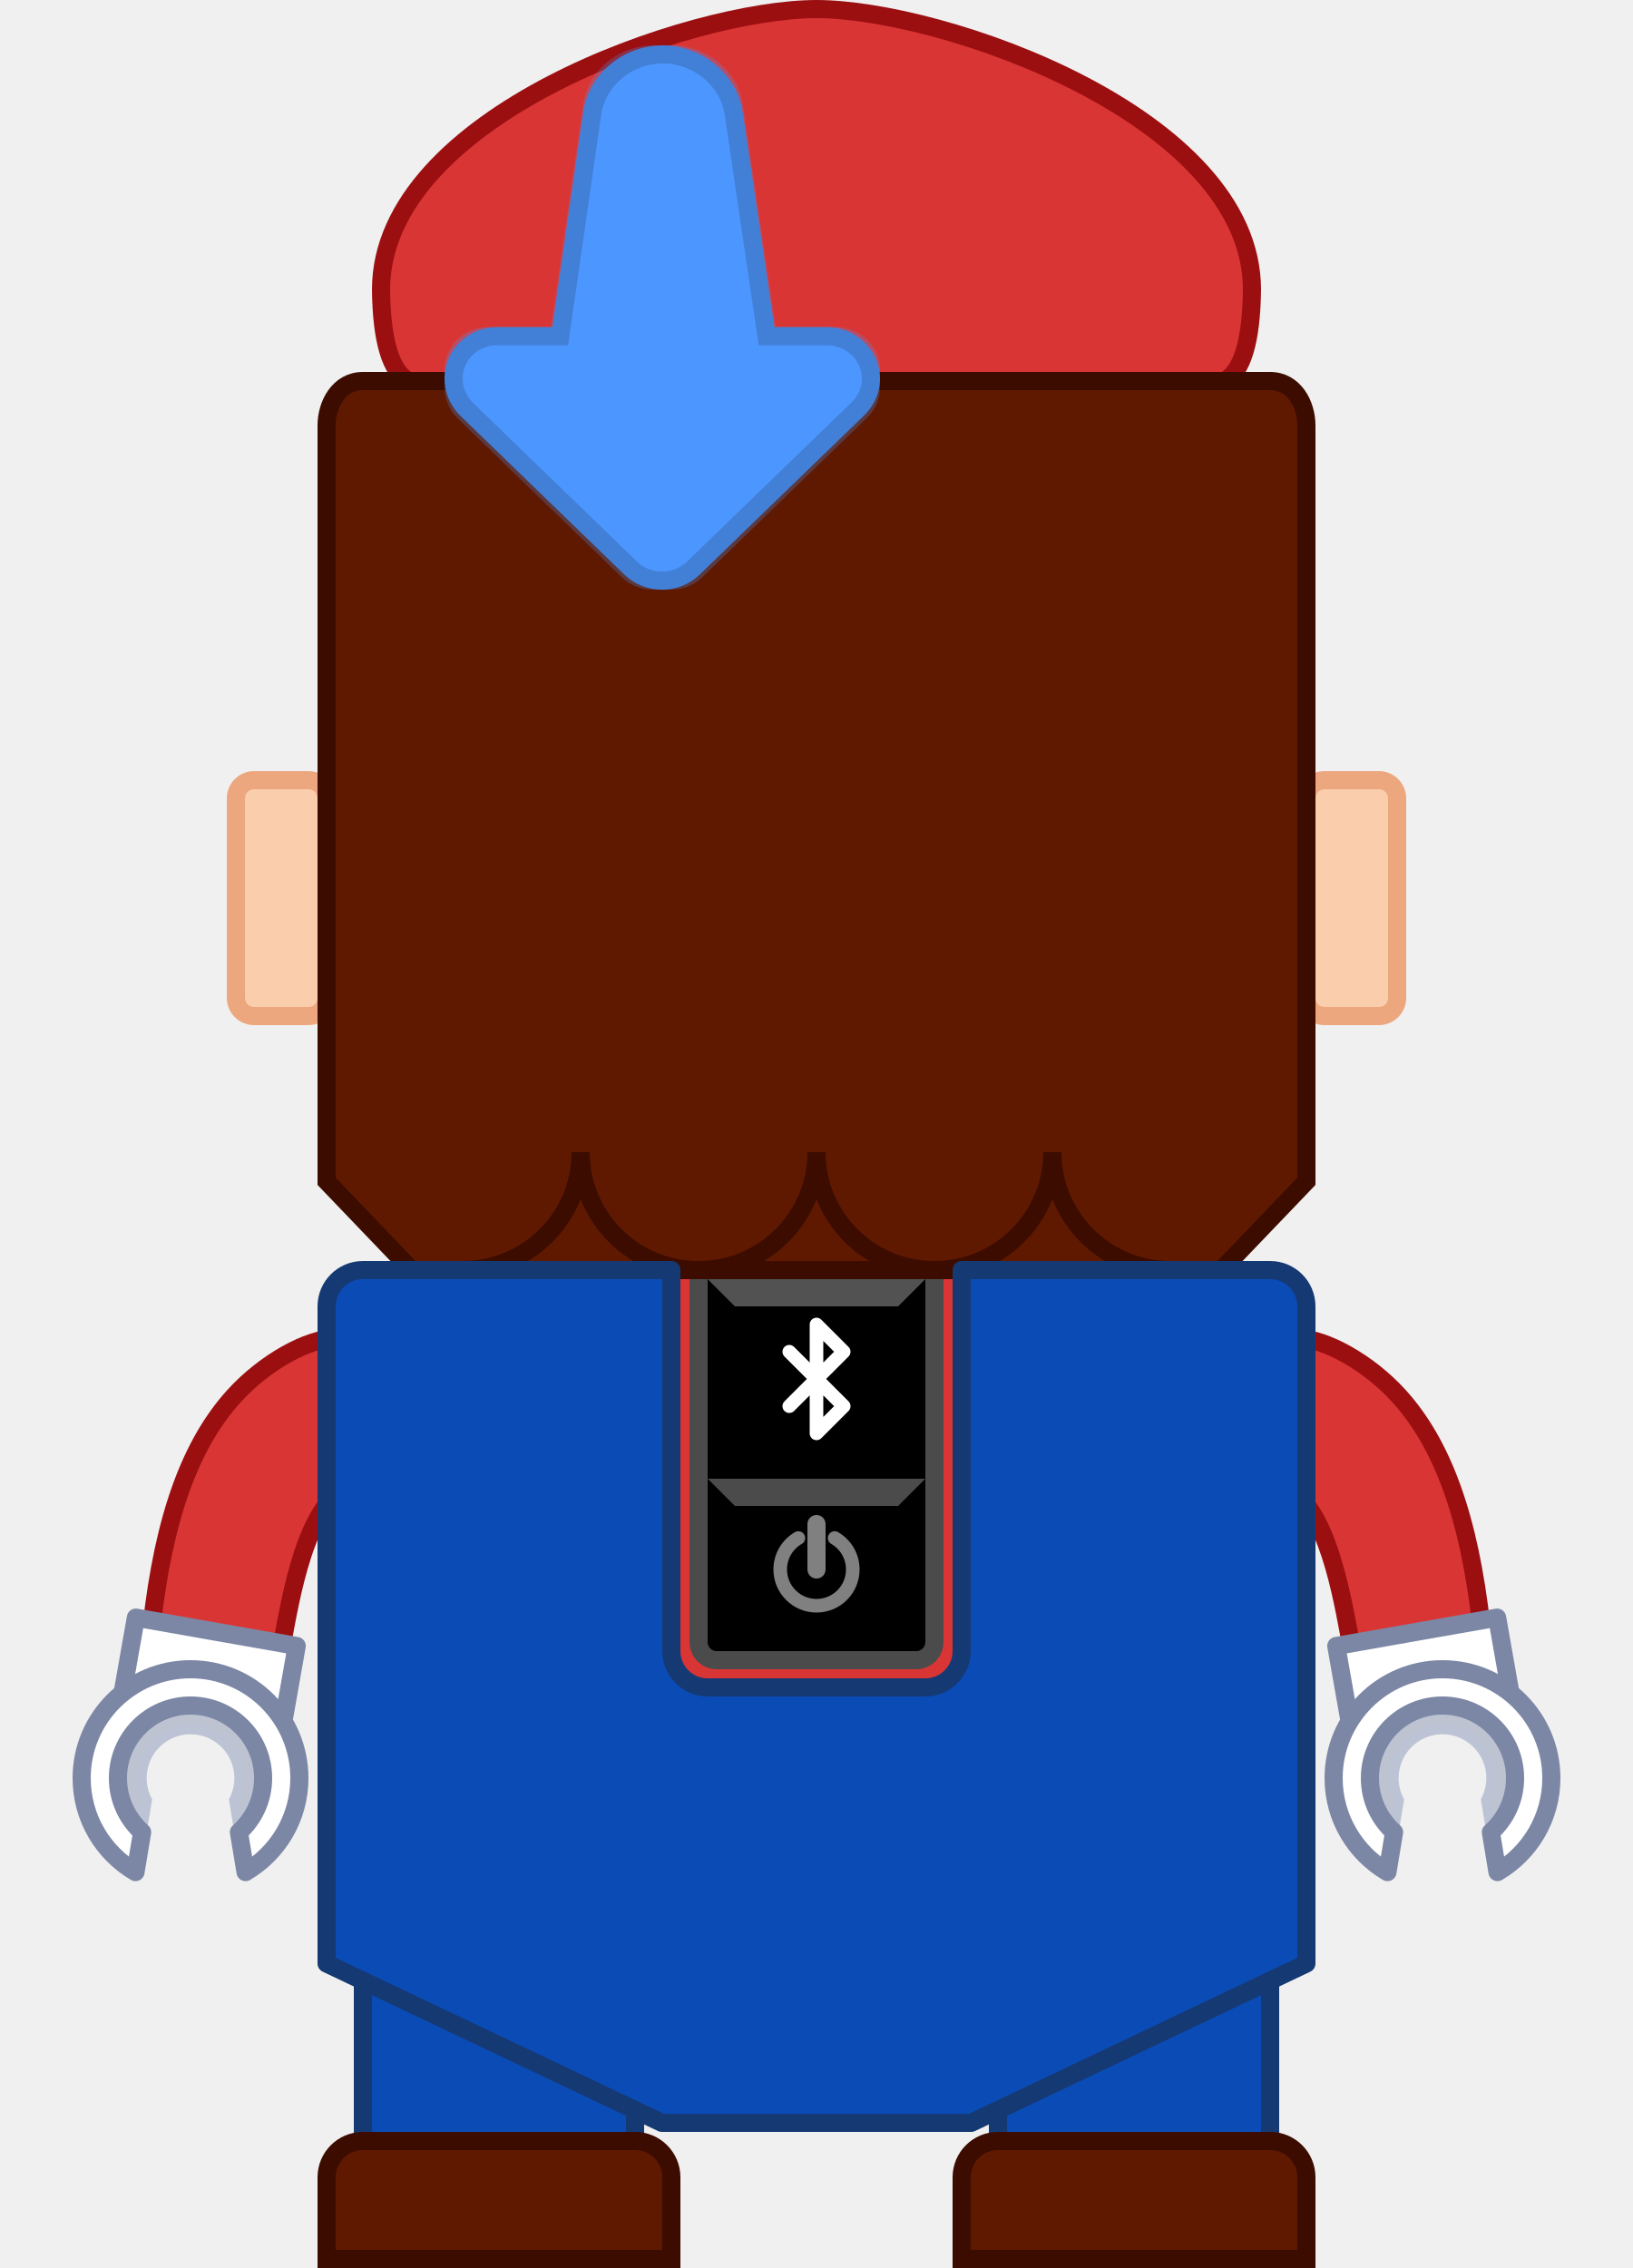
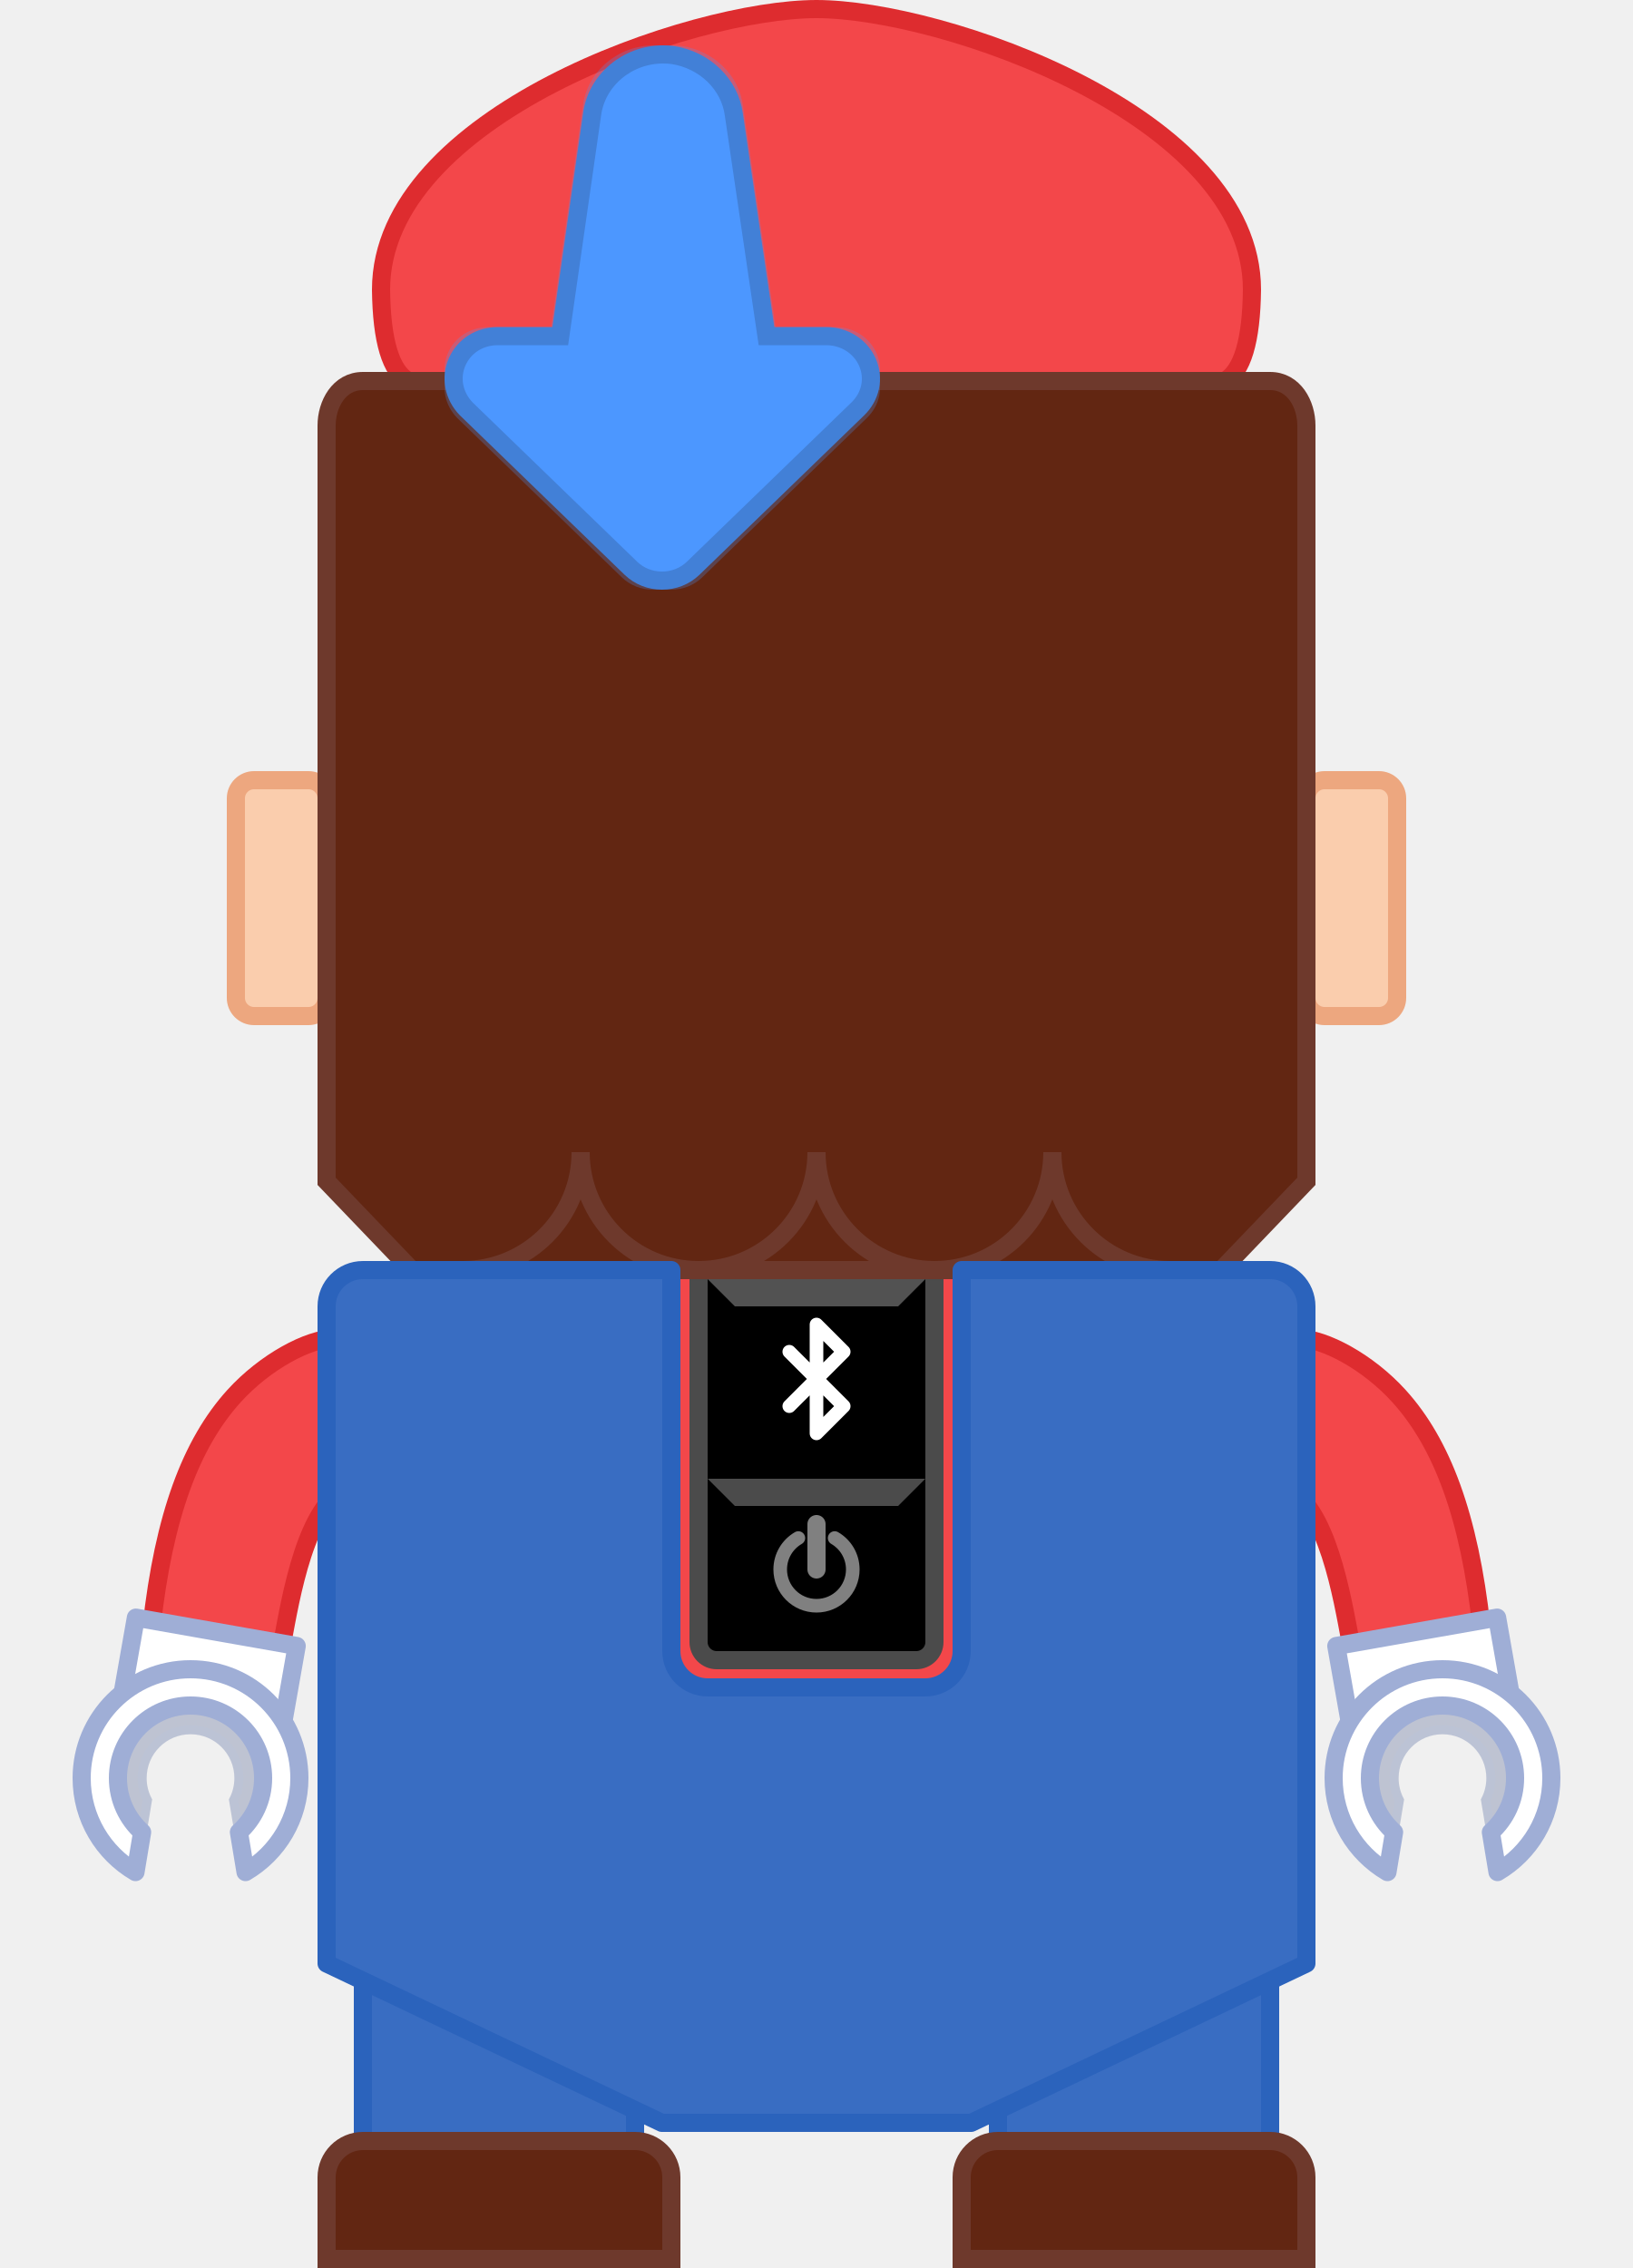
<svg xmlns="http://www.w3.org/2000/svg" xmlns:xlink="http://www.w3.org/1999/xlink" width="90px" height="125px" viewBox="0 0 90 125" version="1.1">
  <style type="text/css">
        
        @-webkit-keyframes wiggle {
            0% { transform: translate(8.5px, 30px); }
            100% { transform: translate(8.5px, 40px); }
        }
        @keyframes wiggle {
            0% { transform: translate(8.5px, 30px); }
            100% { transform: translate(8.5px, 40px); }
        }
        #arrow {
            -webkit-animation: wiggle 0.5s infinite ease-in-out alternate;
            animation: wiggle 0.5s infinite ease-in-out alternate;
        }
        
    </style>
  <defs>
    <path d="M36.486,32 C35.836,32 35.229,31.759 34.778,31.326 L25.7,22.539 C24.998,21.817 24.81,20.804 25.2,19.933 C25.587,19.063 26.443,18.526 27.435,18.526 L30.878,18.526 L32.633,6.297 C32.884,4.424 34.567,3 36.547,3 C36.718,3 36.891,3.011 37.062,3.031 C38.848,3.302 40.227,4.651 40.444,6.311 L42.245,18.526 L45.538,18.526 C46.541,18.526 47.434,19.096 47.813,19.978 C48.192,20.865 47.987,21.847 47.273,22.539 L38.195,31.326 C37.744,31.759 37.137,32 36.486,32 Z" id="path-1" />
    <filter x="-15.2%" y="-12.1%" width="130.4%" height="124.1%" filterUnits="objectBoundingBox" id="filter-2">
      <feMorphology radius="1.5" operator="dilate" in="SourceAlpha" result="shadowSpreadOuter1" />
      <feOffset dx="0" dy="0" in="shadowSpreadOuter1" result="shadowOffsetOuter1" />
      <feComposite in="shadowOffsetOuter1" in2="SourceAlpha" operator="out" result="shadowOffsetOuter1" />
      <feColorMatrix values="0 0 0 0 0.298   0 0 0 0 0.592   0 0 0 0 1  0 0 0 0.25 0" type="matrix" in="shadowOffsetOuter1" />
    </filter>
  </defs>
  <g id="legomario-button-illustration" stroke="none" stroke-width="1" fill="none" fill-rule="evenodd">
-     <rect id="Rectangle" stroke="#153973" fill="#0B4BB6" stroke-linejoin="round" x="20" y="109" width="15" height="9" />
-     <rect id="Rectangle" stroke="#153973" fill="#0B4BB6" stroke-linejoin="round" transform="translate(62.5, 113.5) scale(-1, 1) translate(-62.5, -113.5) " x="55" y="109" width="15" height="9" />
-     <path d="M20,118 L35,118 C36.105,118 37,118.895 37,120 L37,124.5 L18,124.5 L18,120 C18,118.895 18.895,118 20,118 Z" id="Rectangle-Copy-3" stroke="#3C0C00" fill="#5F1901" />
-     <path d="M55,118 L70,118 C71.105,118 72,118.895 72,120 L72,124.5 L53,124.5 L53,120 C53,118.895 53.895,118 55,118 Z" id="Rectangle-Copy-4" stroke="#3C0C00" fill="#5F1901" />
+     <rect id="Rectangle" stroke="#2B63BC" fill="#396DC2" stroke-linejoin="round" x="20" y="109" width="15" height="9" />
+     <rect id="Rectangle" stroke="#2B63BC" fill="#396DC2" stroke-linejoin="round" transform="translate(62.5, 113.5) scale(-1, 1) translate(-62.5, -113.5) " x="55" y="109" width="15" height="9" />
+     <path d="M20,118 L35,118 C36.105,118 37,118.895 37,120 L37,124.5 L18,124.5 L18,120 C18,118.895 18.895,118 20,118 Z" id="Rectangle-Copy-3" stroke="#6E392C" fill="#622612" />
+     <path d="M55,118 L70,118 C71.105,118 72,118.895 72,120 L72,124.5 L53,124.5 L53,120 C53,118.895 53.895,118 55,118 Z" id="Rectangle-Copy-4" stroke="#6E392C" fill="#622612" />
    <g id="arm-R" transform="translate(4.5, 73.774)">
-       <path d="M13.903,0 C12.531,0 10.121,1.268 8.396,3.172 C6.031,5.782 4.527,9.781 3.855,15.877 L10.938,17.338 C11.27,15.989 11.903,10.591 13.903,8.726 L13.903,0 Z" id="Path-8" stroke="#9C0F11" fill="#DA3535" />
-       <rect id="Rectangle" stroke="#7C87A5" fill="#FFFFFF" stroke-linejoin="round" transform="translate(6.9867, 18.62399) rotate(10) translate(-6.9867, -18.62399) " x="2.487" y="16.124" width="9" height="5" />
+       <path d="M13.903,0 C12.531,0 10.121,1.268 8.396,3.172 C6.031,5.782 4.527,9.781 3.855,15.877 L10.938,17.338 C11.27,15.989 11.903,10.591 13.903,8.726 L13.903,0 Z" id="Path-8" stroke="#DE2C2F" fill="#F3474A" />
+       <rect id="Rectangle" stroke="#9FAED6" fill="#FFFFFF" stroke-linejoin="round" transform="translate(6.9867, 18.62399) rotate(10) translate(-6.9867, -18.62399) " x="2.487" y="16.124" width="9" height="5" />
      <path d="M6,20.226 C8.209,20.226 10,22.017 10,24.226 C10,25.41 9.486,26.474 8.668,27.206 L8.374,25.441 C8.561,25.077 8.667,24.664 8.667,24.226 C8.667,22.753 7.473,21.559 6,21.559 C4.527,21.559 3.333,22.753 3.333,24.226 C3.333,24.664 3.439,25.077 3.626,25.441 L3.333,27.207 C2.515,26.475 2,25.41 2,24.226 C2,22.017 3.791,20.226 6,20.226 Z" id="Combined-Shape" stroke="#BCC3D5" stroke-width="0.5" fill="#BEC3D2" />
-       <path d="M6,18.226 C9.314,18.226 12,20.912 12,24.226 C12,26.434 10.808,28.363 9.032,29.405 L8.668,27.206 C9.486,26.474 10,25.41 10,24.226 C10,22.017 8.209,20.226 6,20.226 C3.791,20.226 2,22.017 2,24.226 C2,25.41 2.515,26.475 3.333,27.207 L2.968,29.405 C1.192,28.363 0,26.434 0,24.226 C0,20.912 2.686,18.226 6,18.226 Z" id="Combined-Shape" stroke="#7C87A5" fill="#FFFFFF" stroke-linejoin="round" />
+       <path d="M6,18.226 C9.314,18.226 12,20.912 12,24.226 C12,26.434 10.808,28.363 9.032,29.405 L8.668,27.206 C9.486,26.474 10,25.41 10,24.226 C10,22.017 8.209,20.226 6,20.226 C3.791,20.226 2,22.017 2,24.226 C2,25.41 2.515,26.475 3.333,27.207 L2.968,29.405 C1.192,28.363 0,26.434 0,24.226 C0,20.912 2.686,18.226 6,18.226 Z" id="Combined-Shape" stroke="#9FAED6" fill="#FFFFFF" stroke-linejoin="round" />
    </g>
    <rect id="ear.-R" stroke="#EDA77F" fill="#FACDAD" stroke-linejoin="round" x="13" y="43" width="5" height="13" rx="1" />
    <g id="arm-L" transform="translate(71.59699, 73.774)">
-       <path d="M10.048,-3.55271368e-15 C8.676,-3.55271368e-15 6.267,1.268 4.542,3.172 C2.176,5.782 0.672,9.781 -8.8817842e-16,15.877 L7.083,17.338 C7.415,15.989 8.048,10.591 10.048,8.726 L10.048,-3.55271368e-15 Z" id="Path-8" stroke="#9C0F11" fill="#DA3535" transform="translate(5.024157, 8.669152) scale(-1, 1) translate(-5.024157, -8.669152) " />
-       <rect id="Rectangle" stroke="#7C87A5" fill="#FFFFFF" stroke-linejoin="round" transform="translate(6.916309, 18.62399) scale(-1, 1) rotate(10) translate(-6.916309, -18.62399) " x="2.416" y="16.124" width="9" height="5" />
+       <path d="M10.048,-3.55271368e-15 C8.676,-3.55271368e-15 6.267,1.268 4.542,3.172 C2.176,5.782 0.672,9.781 -8.8817842e-16,15.877 L7.083,17.338 C7.415,15.989 8.048,10.591 10.048,8.726 L10.048,-3.55271368e-15 Z" id="Path-8" stroke="#DE2C2F" fill="#F3474A" transform="translate(5.024157, 8.669152) scale(-1, 1) translate(-5.024157, -8.669152) " />
+       <rect id="Rectangle" stroke="#9FAED6" fill="#FFFFFF" stroke-linejoin="round" transform="translate(6.916309, 18.62399) scale(-1, 1) rotate(10) translate(-6.916309, -18.62399) " x="2.416" y="16.124" width="9" height="5" />
      <path d="M7.903,20.226 C10.112,20.226 11.903,22.017 11.903,24.226 C11.903,25.41 11.389,26.474 10.571,27.206 L10.277,25.441 C10.464,25.077 10.57,24.664 10.57,24.226 C10.57,22.753 9.376,21.559 7.903,21.559 C6.43,21.559 5.236,22.753 5.236,24.226 C5.236,24.664 5.342,25.077 5.529,25.441 L5.236,27.207 C4.418,26.475 3.903,25.41 3.903,24.226 C3.903,22.017 5.694,20.226 7.903,20.226 Z" id="Combined-Shape" stroke="#BCC3D5" stroke-width="0.5" fill="#BEC3D2" transform="translate(7.903008, 23.71655) scale(-1, 1) translate(-7.903008, -23.71655) " />
-       <path d="M7.903,18.226 C11.217,18.226 13.903,20.912 13.903,24.226 C13.903,26.434 12.711,28.363 10.935,29.405 L10.571,27.206 C11.389,26.474 11.903,25.41 11.903,24.226 C11.903,22.017 10.112,20.226 7.903,20.226 C5.694,20.226 3.903,22.017 3.903,24.226 C3.903,25.41 4.418,26.475 5.236,27.207 L4.871,29.405 C3.095,28.363 1.903,26.434 1.903,24.226 C1.903,20.912 4.589,18.226 7.903,18.226 Z" id="Combined-Shape" stroke="#7C87A5" fill="#FFFFFF" stroke-linejoin="round" transform="translate(7.903008, 23.66301) scale(-1, 1) translate(-7.903008, -23.66301) " />
+       <path d="M7.903,18.226 C11.217,18.226 13.903,20.912 13.903,24.226 C13.903,26.434 12.711,28.363 10.935,29.405 L10.571,27.206 C11.389,26.474 11.903,25.41 11.903,24.226 C11.903,22.017 10.112,20.226 7.903,20.226 C5.694,20.226 3.903,22.017 3.903,24.226 C3.903,25.41 4.418,26.475 5.236,27.207 L4.871,29.405 C3.095,28.363 1.903,26.434 1.903,24.226 C1.903,20.912 4.589,18.226 7.903,18.226 Z" id="Combined-Shape" stroke="#9FAED6" fill="#FFFFFF" stroke-linejoin="round" transform="translate(7.903008, 23.66301) scale(-1, 1) translate(-7.903008, -23.66301) " />
    </g>
    <rect id="ear-L" stroke="#EDA77F" fill="#FACDAD" stroke-linejoin="round" transform="translate(74.5, 49.5) scale(-1, 1) translate(-74.5, -49.5) " x="72" y="43" width="5" height="13" rx="1" />
-     <path d="M22.512,21 C21.537,20.471 21.033,18.793 21,15.966 C21,6.384 38.106,0.5 45,0.5 C51.894,0.5 69,6.384 69,15.966 C68.967,18.793 68.463,20.471 67.488,21 L45,21 L22.512,21 Z" id="hat" stroke="#9C0F11" fill="#DA3535" />
-     <rect id="screen" stroke="#9C0F11" fill="#DA3535" x="36" y="70" width="19" height="29" />
+     <path d="M22.512,21 C21.537,20.471 21.033,18.793 21,15.966 C21,6.384 38.106,0.5 45,0.5 C51.894,0.5 69,6.384 69,15.966 C68.967,18.793 68.463,20.471 67.488,21 L45,21 L22.512,21 Z" id="hat" stroke="#DE2C2F" fill="#F3474A" />
+     <rect id="screen" stroke="#DE2C2F" fill="#F3474A" x="36" y="70" width="19" height="29" />
    <rect id="screen-copy" stroke="#4B4B4B" fill="#000000" x="38.5" y="69.5" width="13" height="22" rx="1" />
-     <path d="M72,65.106 L67.309,70 L22.691,70 L18,65.106 L18,23.45 L18,23.45 C18,22.298 18.672,21 20,21 L70,21 L70,21 C71.328,21 72,22.298 72,23.45 L72,65.106 Z" id="Combined-Shape" stroke="#3C0C00" fill="#5F1901" />
-     <path d="M45,63.5 C45,67.09 42.09,70 38.5,70 C34.91,70 32,67.09 32,63.5 C32,67.09 29.09,70 25.5,70" id="Oval" stroke="#3C0C00" fill="#5F1901" />
-     <path d="M64.5,63.5 C64.5,67.09 61.59,70 58,70 C54.41,70 51.5,67.09 51.5,63.5 C51.5,67.09 48.59,70 45,70" id="Oval-Copy" stroke="#3C0C00" fill="#5F1901" transform="translate(54.75, 66.75) scale(-1, 1) translate(-54.75, -66.75) " />
-     <path d="M70,70 C71.105,70 72,70.895 72,72 L72,108.218 L53.521,117 L36.478,117 L18,108.218 L18,72 C18,70.895 18.895,70 20,70 L37,70 L37,91 C37,92.105 37.895,93 39,93 L39,93 L51,93 C52.105,93 53,92.105 53,91 L53,91 L53,70 L53,70 L70,70 Z" id="Combined-Shape" stroke="#153973" fill="#0B4BB6" stroke-linejoin="round" />
+     <path d="M72,65.106 L67.309,70 L22.691,70 L18,65.106 L18,23.45 L18,23.45 C18,22.298 18.672,21 20,21 L70,21 L70,21 C71.328,21 72,22.298 72,23.45 L72,65.106 Z" id="Combined-Shape" stroke="#6E392C" fill="#622612" />
+     <path d="M45,63.5 C45,67.09 42.09,70 38.5,70 C34.91,70 32,67.09 32,63.5 C32,67.09 29.09,70 25.5,70" id="Oval" stroke="#6E392C" fill="#622612" />
+     <path d="M64.5,63.5 C64.5,67.09 61.59,70 58,70 C54.41,70 51.5,67.09 51.5,63.5 C51.5,67.09 48.59,70 45,70" id="Oval-Copy" stroke="#6E392C" fill="#622612" transform="translate(54.75, 66.75) scale(-1, 1) translate(-54.75, -66.75) " />
+     <path d="M70,70 C71.105,70 72,70.895 72,72 L72,108.218 L53.521,117 L36.478,117 L18,108.218 L18,72 C18,70.895 18.895,70 20,70 L37,70 L37,91 C37,92.105 37.895,93 39,93 L39,93 L51,93 C52.105,93 53,92.105 53,91 L53,91 L53,70 L53,70 L70,70 Z" id="Combined-Shape" stroke="#2B63BC" fill="#396DC2" stroke-linejoin="round" />
    <g id="Group" opacity="0.5" transform="translate(43, 84)" stroke="#FFFFFF" stroke-linecap="round">
      <path d="M3.001,0.768 C3.598,1.114 4,1.76 4,2.5 C4,3.605 3.105,4.5 2,4.5 C0.895,4.5 0,3.605 0,2.5 C0,1.76 0.402,1.113 1,0.768" id="Path" stroke-width="0.75" />
      <line x1="2" y1="2.84217094e-14" x2="2" y2="2.5" id="Line-2" />
    </g>
    <polyline id="Path-9" stroke="#FFFFFF" stroke-width="0.75" stroke-linecap="round" stroke-linejoin="round" points="43.5 77.5 46.5 74.5 45 73 45 79 46.5 77.5 43.5 74.5" />
    <polygon id="Path-2" fill="#4B4B4B" points="39 81.5 51 81.5 49.5 83 40.5 83" />
    <polygon id="Path-2-Copy" fill="#525252" points="39 70.5 51 70.5 49.5 72 40.5 72" />
  </g>
  <g id="arrow">
    <use fill="black" fill-opacity="1" filter="url(#filter-2)" xlink:href="#path-1" />
    <use stroke="#4280D7" stroke-width="1" fill="#4C97FF" fill-rule="evenodd" xlink:href="#path-1" />
  </g>
</svg>
